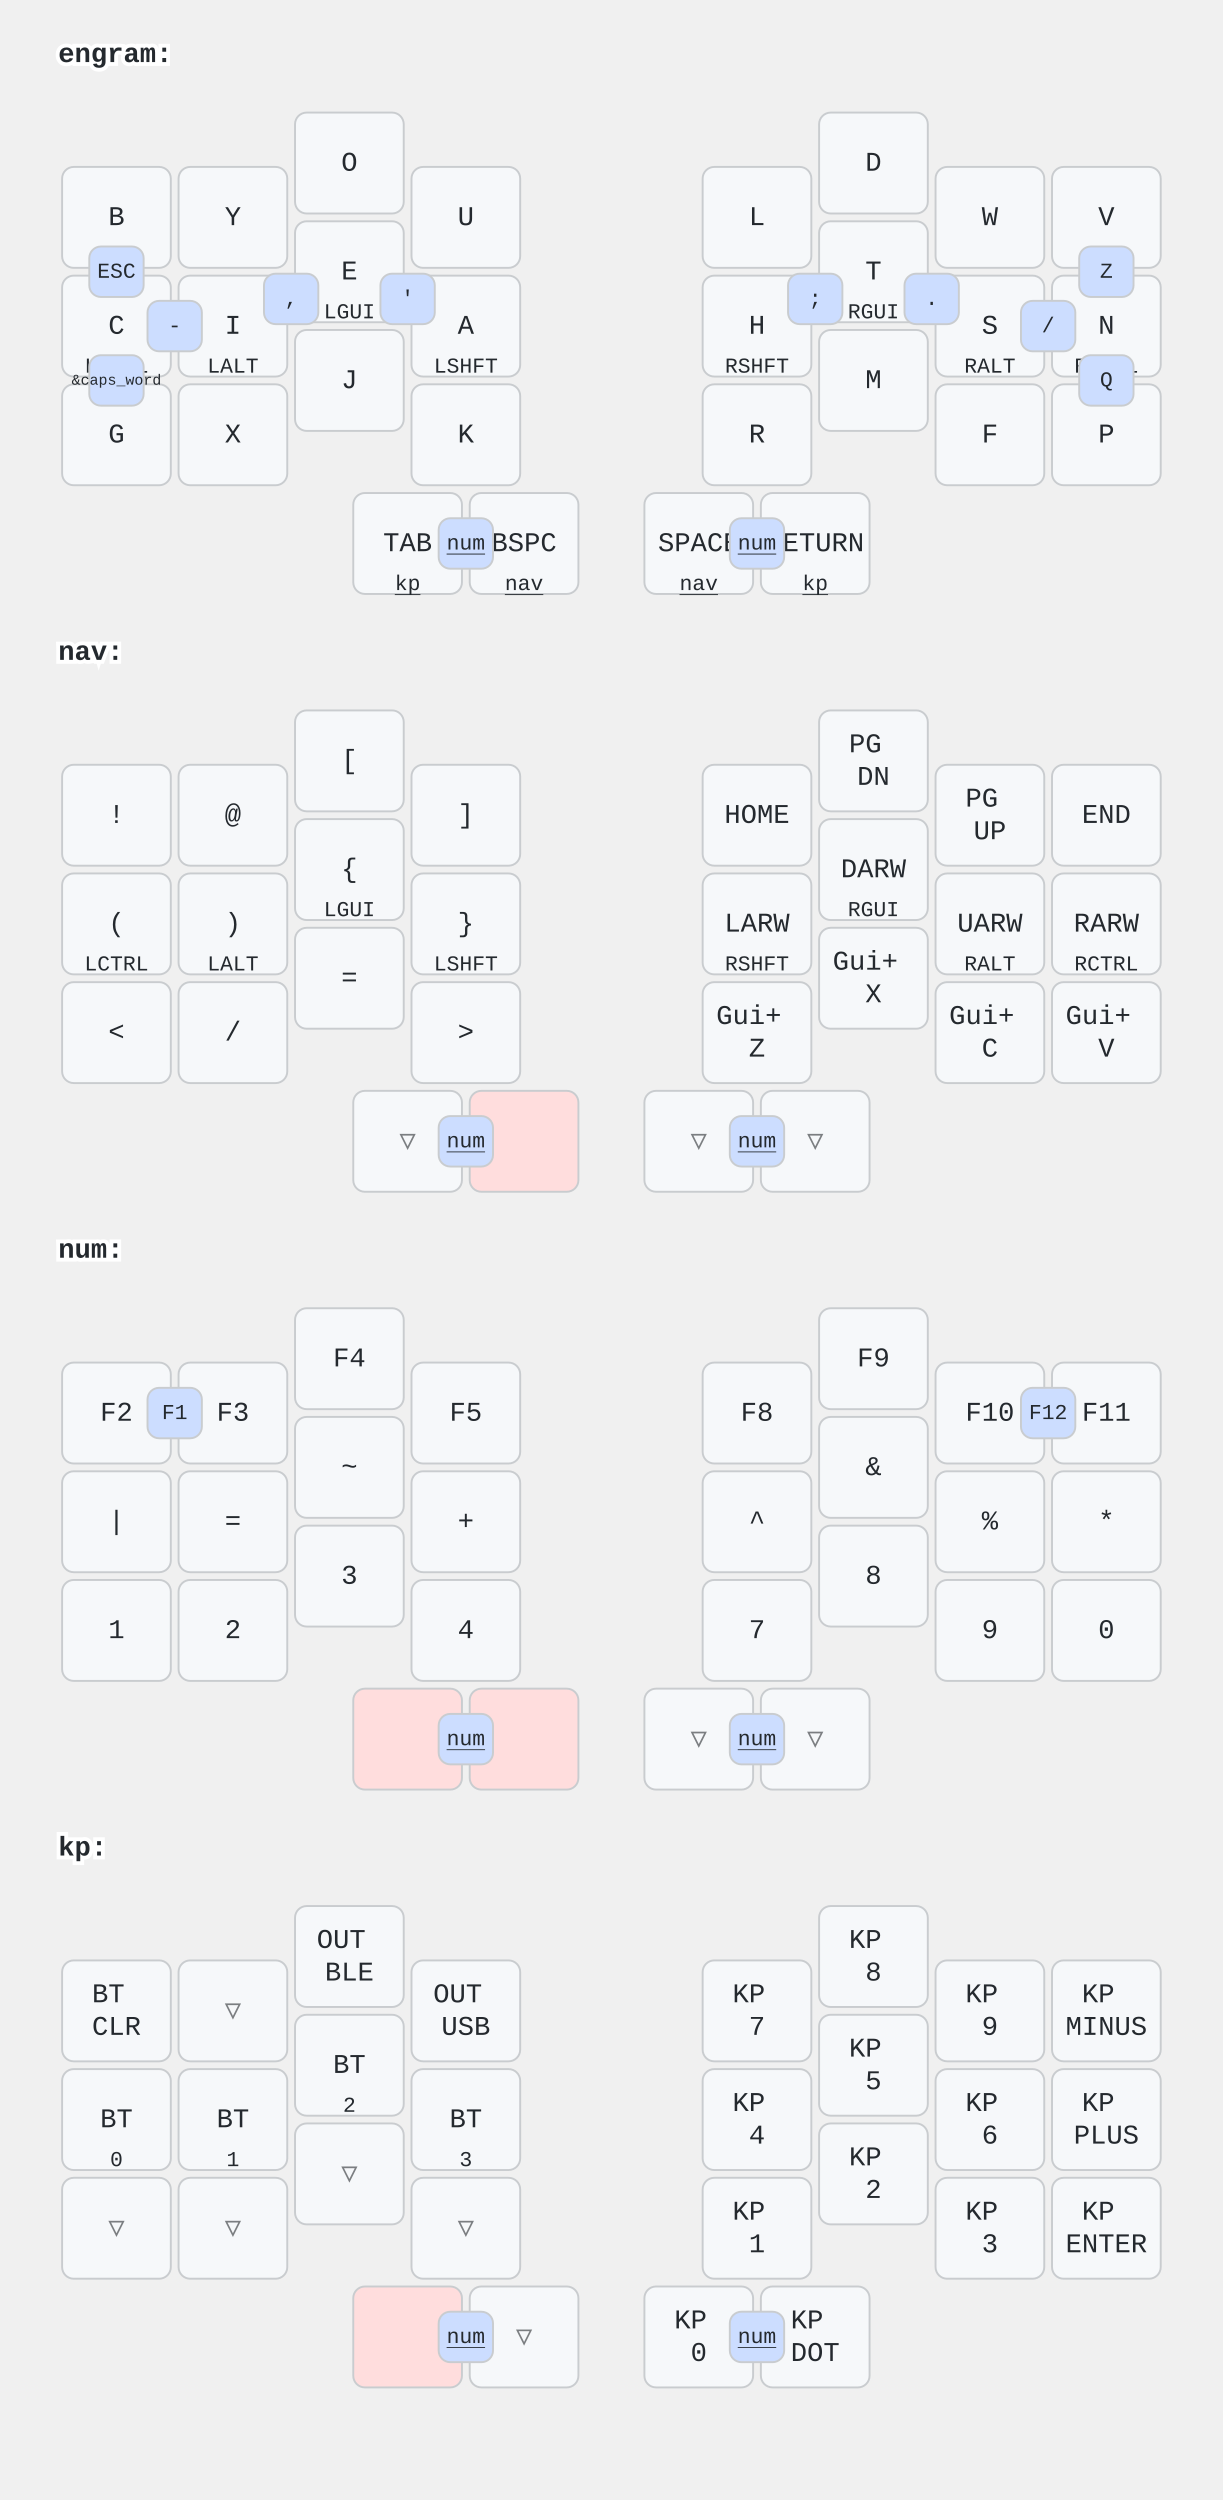
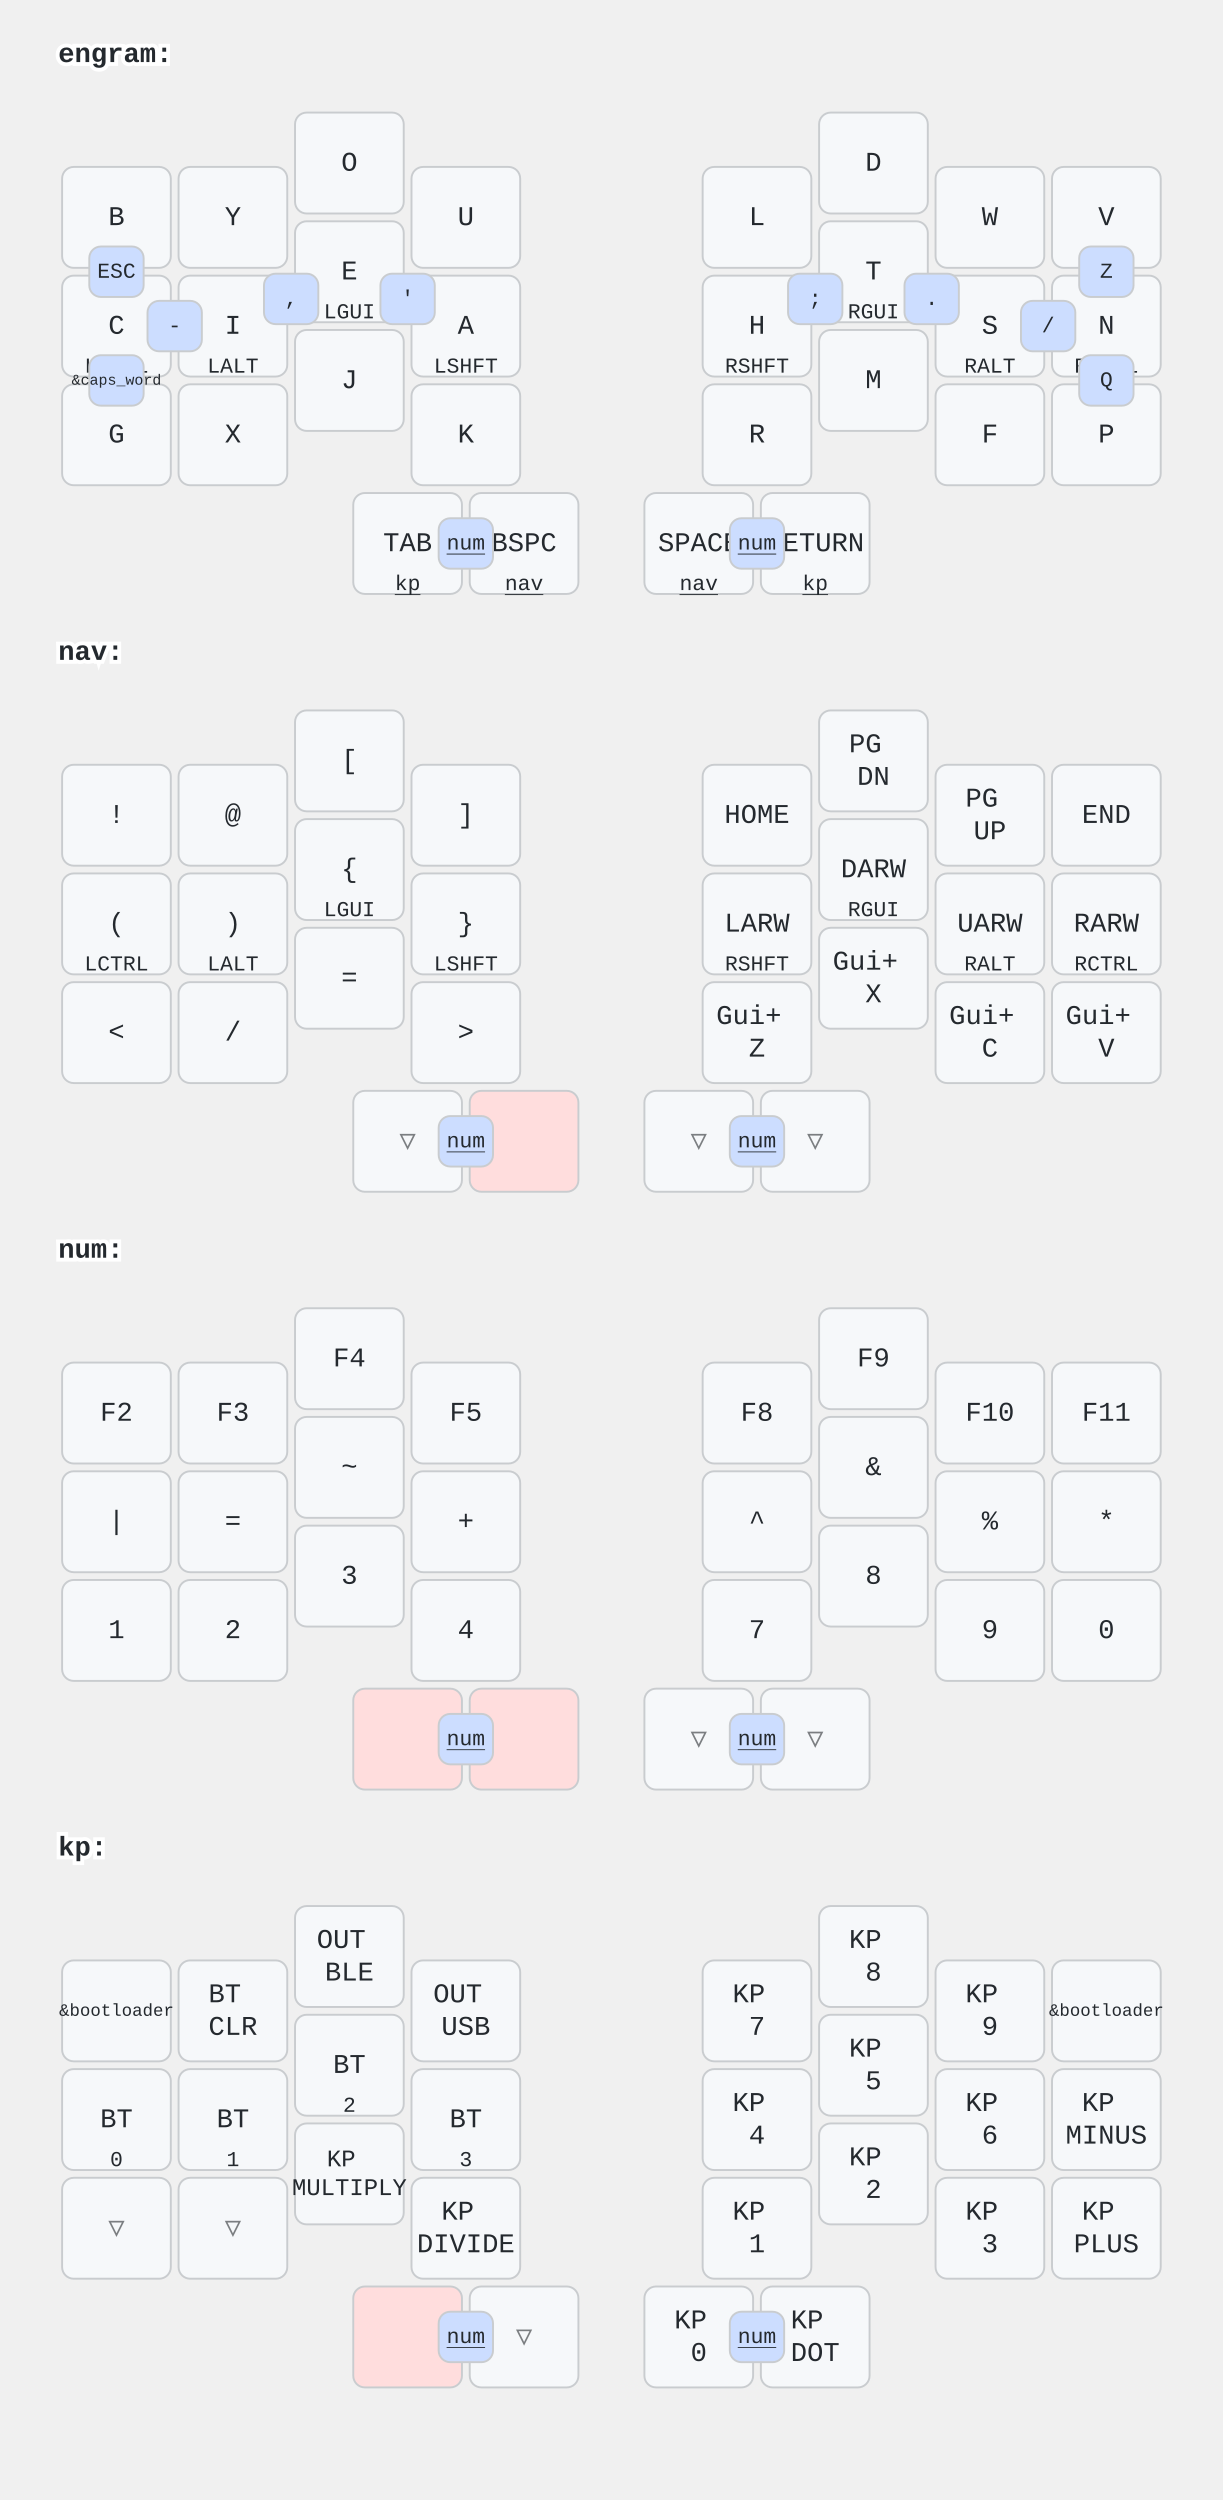
<svg xmlns="http://www.w3.org/2000/svg" width="630" height="1288" viewBox="0 0 630 1288" class="keymap">
  <style>/* inherit to force styles through use tags */
svg path {
    fill: inherit;
}

/* font and background color specifications */
svg.keymap {
    font-family: SFMono-Regular,Consolas,Liberation Mono,Menlo,monospace;
    font-size: 14px;
    font-kerning: normal;
    text-rendering: optimizeLegibility;
    fill: #24292e;
}

/* default key styling */
rect.key {
    fill: #f6f8fa;
}

rect.key, rect.combo {
    stroke: #c9cccf;
    stroke-width: 1;
}

/* default key side styling, only used is draw_key_sides is set */
rect.side {
    filter: brightness(90%);
}

/* color accent for combo boxes */
rect.combo, rect.combo-separate {
    fill: #cdf;
}

/* color accent for held keys */
rect.held, rect.combo.held {
    fill: #fdd;
}

/* color accent for ghost (optional) keys */
rect.ghost, rect.combo.ghost {
    stroke-dasharray: 4, 4;
    stroke-width: 2;
}

text {
    text-anchor: middle;
    dominant-baseline: middle;
}

/* styling for layer labels */
text.label {
    font-weight: bold;
    text-anchor: start;
    stroke: white;
    stroke-width: 4;
    paint-order: stroke;
}

/* styling for optional footer */
text.footer {
    text-anchor: end;
    dominant-baseline: auto;
    stroke: white;
    stroke-width: 4;
    paint-order: stroke;
}

/* styling for combo tap, and key hold/shifted label text */
text.combo, text.hold, text.shifted {
    font-size: 11px;
}

text.hold {
    text-anchor: middle;
    dominant-baseline: auto;
}

text.shifted {
    text-anchor: middle;
    dominant-baseline: hanging;
}

text.layer-activator {
    text-decoration: underline;
}

/* styling for hold/shifted label text in combo box */
text.combo.hold, text.combo.shifted {
    font-size: 8px;
}

/* lighter symbol for transparent keys */
text.trans {
    fill: #7b7e81;
}

/* styling for combo dendrons */
path.combo {
    stroke-width: 1;
    stroke: gray;
    fill: none;
}

/* Start Tabler Icons Cleanup */
/* cannot use height/width with glyphs */
.icon-tabler &gt; path {
    fill: inherit;
    stroke: inherit;
    stroke-width: 2;
}
/* hide tabler's default box */
.icon-tabler &gt; path[stroke="none"][fill="none"] {
    visibility: hidden;
}
/* End Tabler Icons Cleanup */
</style>
  <g transform="translate(30, 0)" class="layer-engram">
    <text x="0" y="28" class="label" id="engram">engram:</text>
    <g transform="translate(0, 56)">
      <g transform="translate(30, 56)" class="key keypos-0">
        <rect rx="6" ry="6" x="-28" y="-26" width="56" height="52" class="key" />
        <text x="0" y="0" class="key tap">B</text>
      </g>
      <g transform="translate(90, 56)" class="key keypos-1">
        <rect rx="6" ry="6" x="-28" y="-26" width="56" height="52" class="key" />
        <text x="0" y="0" class="key tap">Y</text>
      </g>
      <g transform="translate(150, 28)" class="key keypos-2">
        <rect rx="6" ry="6" x="-28" y="-26" width="56" height="52" class="key" />
        <text x="0" y="0" class="key tap">O</text>
      </g>
      <g transform="translate(210, 56)" class="key keypos-3">
        <rect rx="6" ry="6" x="-28" y="-26" width="56" height="52" class="key" />
        <text x="0" y="0" class="key tap">U</text>
      </g>
      <g transform="translate(360, 56)" class="key keypos-4">
        <rect rx="6" ry="6" x="-28" y="-26" width="56" height="52" class="key" />
        <text x="0" y="0" class="key tap">L</text>
      </g>
      <g transform="translate(420, 28)" class="key keypos-5">
        <rect rx="6" ry="6" x="-28" y="-26" width="56" height="52" class="key" />
        <text x="0" y="0" class="key tap">D</text>
      </g>
      <g transform="translate(480, 56)" class="key keypos-6">
        <rect rx="6" ry="6" x="-28" y="-26" width="56" height="52" class="key" />
        <text x="0" y="0" class="key tap">W</text>
      </g>
      <g transform="translate(540, 56)" class="key keypos-7">
        <rect rx="6" ry="6" x="-28" y="-26" width="56" height="52" class="key" />
        <text x="0" y="0" class="key tap">V</text>
      </g>
      <g transform="translate(30, 112)" class="key keypos-8">
        <rect rx="6" ry="6" x="-28" y="-26" width="56" height="52" class="key" />
        <text x="0" y="0" class="key tap">C</text>
        <text x="0" y="24" class="key hold">LCTRL</text>
      </g>
      <g transform="translate(90, 112)" class="key keypos-9">
        <rect rx="6" ry="6" x="-28" y="-26" width="56" height="52" class="key" />
        <text x="0" y="0" class="key tap">I</text>
        <text x="0" y="24" class="key hold">LALT</text>
      </g>
      <g transform="translate(150, 84)" class="key keypos-10">
        <rect rx="6" ry="6" x="-28" y="-26" width="56" height="52" class="key" />
        <text x="0" y="0" class="key tap">E</text>
        <text x="0" y="24" class="key hold">LGUI</text>
      </g>
      <g transform="translate(210, 112)" class="key keypos-11">
        <rect rx="6" ry="6" x="-28" y="-26" width="56" height="52" class="key" />
        <text x="0" y="0" class="key tap">A</text>
        <text x="0" y="24" class="key hold">LSHFT</text>
      </g>
      <g transform="translate(360, 112)" class="key keypos-12">
        <rect rx="6" ry="6" x="-28" y="-26" width="56" height="52" class="key" />
        <text x="0" y="0" class="key tap">H</text>
        <text x="0" y="24" class="key hold">RSHFT</text>
      </g>
      <g transform="translate(420, 84)" class="key keypos-13">
        <rect rx="6" ry="6" x="-28" y="-26" width="56" height="52" class="key" />
        <text x="0" y="0" class="key tap">T</text>
        <text x="0" y="24" class="key hold">RGUI</text>
      </g>
      <g transform="translate(480, 112)" class="key keypos-14">
        <rect rx="6" ry="6" x="-28" y="-26" width="56" height="52" class="key" />
        <text x="0" y="0" class="key tap">S</text>
        <text x="0" y="24" class="key hold">RALT</text>
      </g>
      <g transform="translate(540, 112)" class="key keypos-15">
        <rect rx="6" ry="6" x="-28" y="-26" width="56" height="52" class="key" />
        <text x="0" y="0" class="key tap">N</text>
        <text x="0" y="24" class="key hold">RCTRL</text>
      </g>
      <g transform="translate(30, 168)" class="key keypos-16">
        <rect rx="6" ry="6" x="-28" y="-26" width="56" height="52" class="key" />
        <text x="0" y="0" class="key tap">G</text>
      </g>
      <g transform="translate(90, 168)" class="key keypos-17">
        <rect rx="6" ry="6" x="-28" y="-26" width="56" height="52" class="key" />
        <text x="0" y="0" class="key tap">X</text>
      </g>
      <g transform="translate(150, 140)" class="key keypos-18">
        <rect rx="6" ry="6" x="-28" y="-26" width="56" height="52" class="key" />
        <text x="0" y="0" class="key tap">J</text>
      </g>
      <g transform="translate(210, 168)" class="key keypos-19">
        <rect rx="6" ry="6" x="-28" y="-26" width="56" height="52" class="key" />
        <text x="0" y="0" class="key tap">K</text>
      </g>
      <g transform="translate(360, 168)" class="key keypos-20">
        <rect rx="6" ry="6" x="-28" y="-26" width="56" height="52" class="key" />
        <text x="0" y="0" class="key tap">R</text>
      </g>
      <g transform="translate(420, 140)" class="key keypos-21">
        <rect rx="6" ry="6" x="-28" y="-26" width="56" height="52" class="key" />
        <text x="0" y="0" class="key tap">M</text>
      </g>
      <g transform="translate(480, 168)" class="key keypos-22">
        <rect rx="6" ry="6" x="-28" y="-26" width="56" height="52" class="key" />
        <text x="0" y="0" class="key tap">F</text>
      </g>
      <g transform="translate(540, 168)" class="key keypos-23">
        <rect rx="6" ry="6" x="-28" y="-26" width="56" height="52" class="key" />
        <text x="0" y="0" class="key tap">P</text>
      </g>
      <g transform="translate(180, 224)" class="key keypos-24">
        <rect rx="6" ry="6" x="-28" y="-26" width="56" height="52" class="key" />
        <text x="0" y="0" class="key tap">TAB</text>
        <a href="#kp">
          <text x="0" y="24" class="key hold layer-activator">kp</text>
        </a>
      </g>
      <g transform="translate(240, 224)" class="key keypos-25">
        <rect rx="6" ry="6" x="-28" y="-26" width="56" height="52" class="key" />
        <text x="0" y="0" class="key tap">BSPC</text>
        <a href="#nav">
          <text x="0" y="24" class="key hold layer-activator">nav</text>
        </a>
      </g>
      <g transform="translate(330, 224)" class="key keypos-26">
        <rect rx="6" ry="6" x="-28" y="-26" width="56" height="52" class="key" />
        <text x="0" y="0" class="key tap">SPACE</text>
        <a href="#nav">
          <text x="0" y="24" class="key hold layer-activator">nav</text>
        </a>
      </g>
      <g transform="translate(390, 224)" class="key keypos-27">
        <rect rx="6" ry="6" x="-28" y="-26" width="56" height="52" class="key" />
        <text x="0" y="0" class="key tap">RETURN</text>
        <a href="#kp">
          <text x="0" y="24" class="key hold layer-activator">kp</text>
        </a>
      </g>
      <g class="combo combopos-0">
        <rect rx="6" ry="6" x="196" y="211" width="28" height="26" class="combo" />
        <a href="#num">
          <text x="210" y="224" class="combo tap layer-activator">num</text>
        </a>
      </g>
      <g class="combo combopos-1">
        <rect rx="6" ry="6" x="346" y="211" width="28" height="26" class="combo" />
        <a href="#num">
          <text x="360" y="224" class="combo tap layer-activator">num</text>
        </a>
      </g>
      <g class="combo combopos-2">
        <rect rx="6" ry="6" x="16" y="71" width="28" height="26" class="combo" />
        <text x="30" y="84" class="combo tap">ESC</text>
      </g>
      <g class="combo combopos-3">
        <rect rx="6" ry="6" x="16" y="127" width="28" height="26" class="combo" />
        <text x="30" y="140" class="combo tap">
          <tspan style="font-size: 70%">&amp;caps_word</tspan>
        </text>
      </g>
      <g class="combo combopos-4">
        <rect rx="6" ry="6" x="526" y="71" width="28" height="26" class="combo" />
        <text x="540" y="84" class="combo tap">Z</text>
      </g>
      <g class="combo combopos-5">
        <rect rx="6" ry="6" x="526" y="127" width="28" height="26" class="combo" />
        <text x="540" y="140" class="combo tap">Q</text>
      </g>
      <g class="combo combopos-6">
        <rect rx="6" ry="6" x="46" y="99" width="28" height="26" class="combo" />
        <text x="60" y="112" class="combo tap">-</text>
      </g>
      <g class="combo combopos-7">
        <rect rx="6" ry="6" x="106" y="85" width="28" height="26" class="combo" />
        <text x="120" y="98" class="combo tap">,</text>
      </g>
      <g class="combo combopos-8">
        <rect rx="6" ry="6" x="166" y="85" width="28" height="26" class="combo" />
        <text x="180" y="98" class="combo tap">'</text>
      </g>
      <g class="combo combopos-9">
        <rect rx="6" ry="6" x="376" y="85" width="28" height="26" class="combo" />
        <text x="390" y="98" class="combo tap">;</text>
      </g>
      <g class="combo combopos-10">
        <rect rx="6" ry="6" x="436" y="85" width="28" height="26" class="combo" />
        <text x="450" y="98" class="combo tap">.</text>
      </g>
      <g class="combo combopos-11">
        <rect rx="6" ry="6" x="496" y="99" width="28" height="26" class="combo" />
        <text x="510" y="112" class="combo tap">/</text>
      </g>
    </g>
  </g>
  <g transform="translate(30, 308)" class="layer-nav">
    <text x="0" y="28" class="label" id="nav">nav:</text>
    <g transform="translate(0, 56)">
      <g transform="translate(30, 56)" class="key keypos-0">
        <rect rx="6" ry="6" x="-28" y="-26" width="56" height="52" class="key" />
        <text x="0" y="0" class="key tap">!</text>
      </g>
      <g transform="translate(90, 56)" class="key keypos-1">
        <rect rx="6" ry="6" x="-28" y="-26" width="56" height="52" class="key" />
        <text x="0" y="0" class="key tap">@</text>
      </g>
      <g transform="translate(150, 28)" class="key keypos-2">
        <rect rx="6" ry="6" x="-28" y="-26" width="56" height="52" class="key" />
        <text x="0" y="0" class="key tap">[</text>
      </g>
      <g transform="translate(210, 56)" class="key keypos-3">
        <rect rx="6" ry="6" x="-28" y="-26" width="56" height="52" class="key" />
        <text x="0" y="0" class="key tap">]</text>
      </g>
      <g transform="translate(360, 56)" class="key keypos-4">
        <rect rx="6" ry="6" x="-28" y="-26" width="56" height="52" class="key" />
        <text x="0" y="0" class="key tap">HOME</text>
      </g>
      <g transform="translate(420, 28)" class="key keypos-5">
        <rect rx="6" ry="6" x="-28" y="-26" width="56" height="52" class="key" />
        <text x="0" y="0" class="key tap">
          <tspan x="0" dy="-0.6em">PG</tspan>
          <tspan x="0" dy="1.2em">DN</tspan>
        </text>
      </g>
      <g transform="translate(480, 56)" class="key keypos-6">
        <rect rx="6" ry="6" x="-28" y="-26" width="56" height="52" class="key" />
        <text x="0" y="0" class="key tap">
          <tspan x="0" dy="-0.6em">PG</tspan>
          <tspan x="0" dy="1.2em">UP</tspan>
        </text>
      </g>
      <g transform="translate(540, 56)" class="key keypos-7">
        <rect rx="6" ry="6" x="-28" y="-26" width="56" height="52" class="key" />
        <text x="0" y="0" class="key tap">END</text>
      </g>
      <g transform="translate(30, 112)" class="key keypos-8">
        <rect rx="6" ry="6" x="-28" y="-26" width="56" height="52" class="key" />
        <text x="0" y="0" class="key tap">(</text>
        <text x="0" y="24" class="key hold">LCTRL</text>
      </g>
      <g transform="translate(90, 112)" class="key keypos-9">
        <rect rx="6" ry="6" x="-28" y="-26" width="56" height="52" class="key" />
        <text x="0" y="0" class="key tap">)</text>
        <text x="0" y="24" class="key hold">LALT</text>
      </g>
      <g transform="translate(150, 84)" class="key keypos-10">
        <rect rx="6" ry="6" x="-28" y="-26" width="56" height="52" class="key" />
        <text x="0" y="0" class="key tap">{</text>
        <text x="0" y="24" class="key hold">LGUI</text>
      </g>
      <g transform="translate(210, 112)" class="key keypos-11">
        <rect rx="6" ry="6" x="-28" y="-26" width="56" height="52" class="key" />
        <text x="0" y="0" class="key tap">}</text>
        <text x="0" y="24" class="key hold">LSHFT</text>
      </g>
      <g transform="translate(360, 112)" class="key keypos-12">
        <rect rx="6" ry="6" x="-28" y="-26" width="56" height="52" class="key" />
        <text x="0" y="0" class="key tap">LARW</text>
        <text x="0" y="24" class="key hold">RSHFT</text>
      </g>
      <g transform="translate(420, 84)" class="key keypos-13">
        <rect rx="6" ry="6" x="-28" y="-26" width="56" height="52" class="key" />
        <text x="0" y="0" class="key tap">DARW</text>
        <text x="0" y="24" class="key hold">RGUI</text>
      </g>
      <g transform="translate(480, 112)" class="key keypos-14">
        <rect rx="6" ry="6" x="-28" y="-26" width="56" height="52" class="key" />
        <text x="0" y="0" class="key tap">UARW</text>
        <text x="0" y="24" class="key hold">RALT</text>
      </g>
      <g transform="translate(540, 112)" class="key keypos-15">
        <rect rx="6" ry="6" x="-28" y="-26" width="56" height="52" class="key" />
        <text x="0" y="0" class="key tap">RARW</text>
        <text x="0" y="24" class="key hold">RCTRL</text>
      </g>
      <g transform="translate(30, 168)" class="key keypos-16">
        <rect rx="6" ry="6" x="-28" y="-26" width="56" height="52" class="key" />
        <text x="0" y="0" class="key tap">&lt;</text>
      </g>
      <g transform="translate(90, 168)" class="key keypos-17">
        <rect rx="6" ry="6" x="-28" y="-26" width="56" height="52" class="key" />
        <text x="0" y="0" class="key tap">/</text>
      </g>
      <g transform="translate(150, 140)" class="key keypos-18">
        <rect rx="6" ry="6" x="-28" y="-26" width="56" height="52" class="key" />
        <text x="0" y="0" class="key tap">=</text>
      </g>
      <g transform="translate(210, 168)" class="key keypos-19">
        <rect rx="6" ry="6" x="-28" y="-26" width="56" height="52" class="key" />
        <text x="0" y="0" class="key tap">&gt;</text>
      </g>
      <g transform="translate(360, 168)" class="key keypos-20">
        <rect rx="6" ry="6" x="-28" y="-26" width="56" height="52" class="key" />
        <text x="0" y="0" class="key tap">
          <tspan x="0" dy="-0.6em">Gui+</tspan>
          <tspan x="0" dy="1.2em">Z</tspan>
        </text>
      </g>
      <g transform="translate(420, 140)" class="key keypos-21">
        <rect rx="6" ry="6" x="-28" y="-26" width="56" height="52" class="key" />
        <text x="0" y="0" class="key tap">
          <tspan x="0" dy="-0.6em">Gui+</tspan>
          <tspan x="0" dy="1.2em">X</tspan>
        </text>
      </g>
      <g transform="translate(480, 168)" class="key keypos-22">
        <rect rx="6" ry="6" x="-28" y="-26" width="56" height="52" class="key" />
        <text x="0" y="0" class="key tap">
          <tspan x="0" dy="-0.6em">Gui+</tspan>
          <tspan x="0" dy="1.2em">C</tspan>
        </text>
      </g>
      <g transform="translate(540, 168)" class="key keypos-23">
        <rect rx="6" ry="6" x="-28" y="-26" width="56" height="52" class="key" />
        <text x="0" y="0" class="key tap">
          <tspan x="0" dy="-0.6em">Gui+</tspan>
          <tspan x="0" dy="1.2em">V</tspan>
        </text>
      </g>
      <g transform="translate(180, 224)" class="key trans keypos-24">
        <rect rx="6" ry="6" x="-28" y="-26" width="56" height="52" class="key trans" />
        <text x="0" y="0" class="key trans tap">▽</text>
      </g>
      <g transform="translate(240, 224)" class="key held keypos-25">
        <rect rx="6" ry="6" x="-28" y="-26" width="56" height="52" class="key held" />
      </g>
      <g transform="translate(330, 224)" class="key trans keypos-26">
        <rect rx="6" ry="6" x="-28" y="-26" width="56" height="52" class="key trans" />
        <text x="0" y="0" class="key trans tap">▽</text>
      </g>
      <g transform="translate(390, 224)" class="key trans keypos-27">
        <rect rx="6" ry="6" x="-28" y="-26" width="56" height="52" class="key trans" />
        <text x="0" y="0" class="key trans tap">▽</text>
      </g>
      <g class="combo combopos-0">
        <rect rx="6" ry="6" x="196" y="211" width="28" height="26" class="combo" />
        <a href="#num">
          <text x="210" y="224" class="combo tap layer-activator">num</text>
        </a>
      </g>
      <g class="combo combopos-1">
        <rect rx="6" ry="6" x="346" y="211" width="28" height="26" class="combo" />
        <a href="#num">
          <text x="360" y="224" class="combo tap layer-activator">num</text>
        </a>
      </g>
    </g>
  </g>
  <g transform="translate(30, 616)" class="layer-num">
    <text x="0" y="28" class="label" id="num">num:</text>
    <g transform="translate(0, 56)">
      <g transform="translate(30, 56)" class="key keypos-0">
        <rect rx="6" ry="6" x="-28" y="-26" width="56" height="52" class="key" />
        <text x="0" y="0" class="key tap">F2</text>
      </g>
      <g transform="translate(90, 56)" class="key keypos-1">
        <rect rx="6" ry="6" x="-28" y="-26" width="56" height="52" class="key" />
        <text x="0" y="0" class="key tap">F3</text>
      </g>
      <g transform="translate(150, 28)" class="key keypos-2">
        <rect rx="6" ry="6" x="-28" y="-26" width="56" height="52" class="key" />
        <text x="0" y="0" class="key tap">F4</text>
      </g>
      <g transform="translate(210, 56)" class="key keypos-3">
        <rect rx="6" ry="6" x="-28" y="-26" width="56" height="52" class="key" />
        <text x="0" y="0" class="key tap">F5</text>
      </g>
      <g transform="translate(360, 56)" class="key keypos-4">
        <rect rx="6" ry="6" x="-28" y="-26" width="56" height="52" class="key" />
        <text x="0" y="0" class="key tap">F8</text>
      </g>
      <g transform="translate(420, 28)" class="key keypos-5">
        <rect rx="6" ry="6" x="-28" y="-26" width="56" height="52" class="key" />
        <text x="0" y="0" class="key tap">F9</text>
      </g>
      <g transform="translate(480, 56)" class="key keypos-6">
        <rect rx="6" ry="6" x="-28" y="-26" width="56" height="52" class="key" />
        <text x="0" y="0" class="key tap">F10</text>
      </g>
      <g transform="translate(540, 56)" class="key keypos-7">
        <rect rx="6" ry="6" x="-28" y="-26" width="56" height="52" class="key" />
        <text x="0" y="0" class="key tap">F11</text>
      </g>
      <g transform="translate(30, 112)" class="key keypos-8">
        <rect rx="6" ry="6" x="-28" y="-26" width="56" height="52" class="key" />
        <text x="0" y="0" class="key tap">|</text>
      </g>
      <g transform="translate(90, 112)" class="key keypos-9">
        <rect rx="6" ry="6" x="-28" y="-26" width="56" height="52" class="key" />
        <text x="0" y="0" class="key tap">=</text>
      </g>
      <g transform="translate(150, 84)" class="key keypos-10">
        <rect rx="6" ry="6" x="-28" y="-26" width="56" height="52" class="key" />
        <text x="0" y="0" class="key tap">~</text>
      </g>
      <g transform="translate(210, 112)" class="key keypos-11">
        <rect rx="6" ry="6" x="-28" y="-26" width="56" height="52" class="key" />
        <text x="0" y="0" class="key tap">+</text>
      </g>
      <g transform="translate(360, 112)" class="key keypos-12">
        <rect rx="6" ry="6" x="-28" y="-26" width="56" height="52" class="key" />
        <text x="0" y="0" class="key tap">^</text>
      </g>
      <g transform="translate(420, 84)" class="key keypos-13">
        <rect rx="6" ry="6" x="-28" y="-26" width="56" height="52" class="key" />
        <text x="0" y="0" class="key tap">&amp;</text>
      </g>
      <g transform="translate(480, 112)" class="key keypos-14">
        <rect rx="6" ry="6" x="-28" y="-26" width="56" height="52" class="key" />
        <text x="0" y="0" class="key tap">%</text>
      </g>
      <g transform="translate(540, 112)" class="key keypos-15">
        <rect rx="6" ry="6" x="-28" y="-26" width="56" height="52" class="key" />
        <text x="0" y="0" class="key tap">*</text>
      </g>
      <g transform="translate(30, 168)" class="key keypos-16">
        <rect rx="6" ry="6" x="-28" y="-26" width="56" height="52" class="key" />
        <text x="0" y="0" class="key tap">1</text>
      </g>
      <g transform="translate(90, 168)" class="key keypos-17">
        <rect rx="6" ry="6" x="-28" y="-26" width="56" height="52" class="key" />
        <text x="0" y="0" class="key tap">2</text>
      </g>
      <g transform="translate(150, 140)" class="key keypos-18">
        <rect rx="6" ry="6" x="-28" y="-26" width="56" height="52" class="key" />
        <text x="0" y="0" class="key tap">3</text>
      </g>
      <g transform="translate(210, 168)" class="key keypos-19">
        <rect rx="6" ry="6" x="-28" y="-26" width="56" height="52" class="key" />
        <text x="0" y="0" class="key tap">4</text>
      </g>
      <g transform="translate(360, 168)" class="key keypos-20">
        <rect rx="6" ry="6" x="-28" y="-26" width="56" height="52" class="key" />
        <text x="0" y="0" class="key tap">7</text>
      </g>
      <g transform="translate(420, 140)" class="key keypos-21">
        <rect rx="6" ry="6" x="-28" y="-26" width="56" height="52" class="key" />
        <text x="0" y="0" class="key tap">8</text>
      </g>
      <g transform="translate(480, 168)" class="key keypos-22">
        <rect rx="6" ry="6" x="-28" y="-26" width="56" height="52" class="key" />
        <text x="0" y="0" class="key tap">9</text>
      </g>
      <g transform="translate(540, 168)" class="key keypos-23">
        <rect rx="6" ry="6" x="-28" y="-26" width="56" height="52" class="key" />
        <text x="0" y="0" class="key tap">0</text>
      </g>
      <g transform="translate(180, 224)" class="key held keypos-24">
        <rect rx="6" ry="6" x="-28" y="-26" width="56" height="52" class="key held" />
      </g>
      <g transform="translate(240, 224)" class="key held keypos-25">
        <rect rx="6" ry="6" x="-28" y="-26" width="56" height="52" class="key held" />
      </g>
      <g transform="translate(330, 224)" class="key trans keypos-26">
        <rect rx="6" ry="6" x="-28" y="-26" width="56" height="52" class="key trans" />
        <text x="0" y="0" class="key trans tap">▽</text>
      </g>
      <g transform="translate(390, 224)" class="key trans keypos-27">
        <rect rx="6" ry="6" x="-28" y="-26" width="56" height="52" class="key trans" />
        <text x="0" y="0" class="key trans tap">▽</text>
      </g>
      <g class="combo combopos-0">
        <rect rx="6" ry="6" x="196" y="211" width="28" height="26" class="combo" />
        <a href="#num">
          <text x="210" y="224" class="combo tap layer-activator">num</text>
        </a>
      </g>
      <g class="combo combopos-1">
        <rect rx="6" ry="6" x="346" y="211" width="28" height="26" class="combo" />
        <a href="#num">
          <text x="360" y="224" class="combo tap layer-activator">num</text>
        </a>
      </g>
-       <g class="combo combopos-2">
-         <rect rx="6" ry="6" x="46" y="43" width="28" height="26" class="combo" />
-         <text x="60" y="56" class="combo tap">F1</text>
-       </g>
-       <g class="combo combopos-3">
-         <rect rx="6" ry="6" x="496" y="43" width="28" height="26" class="combo" />
-         <text x="510" y="56" class="combo tap">F12</text>
-       </g>
    </g>
  </g>
  <g transform="translate(30, 924)" class="layer-kp">
    <text x="0" y="28" class="label" id="kp">kp:</text>
    <g transform="translate(0, 56)">
      <g transform="translate(30, 56)" class="key keypos-0">
        <rect rx="6" ry="6" x="-28" y="-26" width="56" height="52" class="key" />
        <text x="0" y="0" class="key tap">
+           <tspan style="font-size: 64%">&amp;bootloader</tspan>
+         </text>
+       </g>
+       <g transform="translate(90, 56)" class="key keypos-1">
+         <rect rx="6" ry="6" x="-28" y="-26" width="56" height="52" class="key" />
+         <text x="0" y="0" class="key tap">
          <tspan x="0" dy="-0.6em">BT</tspan>
          <tspan x="0" dy="1.2em">CLR</tspan>
        </text>
      </g>
-       <g transform="translate(90, 56)" class="key trans keypos-1">
-         <rect rx="6" ry="6" x="-28" y="-26" width="56" height="52" class="key trans" />
-         <text x="0" y="0" class="key trans tap">▽</text>
-       </g>
      <g transform="translate(150, 28)" class="key keypos-2">
        <rect rx="6" ry="6" x="-28" y="-26" width="56" height="52" class="key" />
        <text x="0" y="0" class="key tap">
          <tspan x="0" dy="-0.6em">OUT</tspan>
          <tspan x="0" dy="1.2em">BLE</tspan>
        </text>
      </g>
      <g transform="translate(210, 56)" class="key keypos-3">
        <rect rx="6" ry="6" x="-28" y="-26" width="56" height="52" class="key" />
        <text x="0" y="0" class="key tap">
          <tspan x="0" dy="-0.6em">OUT</tspan>
          <tspan x="0" dy="1.2em">USB</tspan>
        </text>
      </g>
      <g transform="translate(360, 56)" class="key keypos-4">
        <rect rx="6" ry="6" x="-28" y="-26" width="56" height="52" class="key" />
        <text x="0" y="0" class="key tap">
          <tspan x="0" dy="-0.6em">KP</tspan>
          <tspan x="0" dy="1.2em">7</tspan>
        </text>
      </g>
      <g transform="translate(420, 28)" class="key keypos-5">
        <rect rx="6" ry="6" x="-28" y="-26" width="56" height="52" class="key" />
        <text x="0" y="0" class="key tap">
          <tspan x="0" dy="-0.6em">KP</tspan>
          <tspan x="0" dy="1.2em">8</tspan>
        </text>
      </g>
      <g transform="translate(480, 56)" class="key keypos-6">
        <rect rx="6" ry="6" x="-28" y="-26" width="56" height="52" class="key" />
        <text x="0" y="0" class="key tap">
          <tspan x="0" dy="-0.6em">KP</tspan>
          <tspan x="0" dy="1.2em">9</tspan>
        </text>
      </g>
      <g transform="translate(540, 56)" class="key keypos-7">
        <rect rx="6" ry="6" x="-28" y="-26" width="56" height="52" class="key" />
        <text x="0" y="0" class="key tap">
-           <tspan x="0" dy="-0.6em">KP</tspan>
-           <tspan x="0" dy="1.2em">MINUS</tspan>
+           <tspan style="font-size: 64%">&amp;bootloader</tspan>
        </text>
      </g>
      <g transform="translate(30, 112)" class="key keypos-8">
        <rect rx="6" ry="6" x="-28" y="-26" width="56" height="52" class="key" />
        <text x="0" y="0" class="key tap">BT</text>
        <text x="0" y="24" class="key hold">0</text>
      </g>
      <g transform="translate(90, 112)" class="key keypos-9">
        <rect rx="6" ry="6" x="-28" y="-26" width="56" height="52" class="key" />
        <text x="0" y="0" class="key tap">BT</text>
        <text x="0" y="24" class="key hold">1</text>
      </g>
      <g transform="translate(150, 84)" class="key keypos-10">
        <rect rx="6" ry="6" x="-28" y="-26" width="56" height="52" class="key" />
        <text x="0" y="0" class="key tap">BT</text>
        <text x="0" y="24" class="key hold">2</text>
      </g>
      <g transform="translate(210, 112)" class="key keypos-11">
        <rect rx="6" ry="6" x="-28" y="-26" width="56" height="52" class="key" />
        <text x="0" y="0" class="key tap">BT</text>
        <text x="0" y="24" class="key hold">3</text>
      </g>
      <g transform="translate(360, 112)" class="key keypos-12">
        <rect rx="6" ry="6" x="-28" y="-26" width="56" height="52" class="key" />
        <text x="0" y="0" class="key tap">
          <tspan x="0" dy="-0.6em">KP</tspan>
          <tspan x="0" dy="1.2em">4</tspan>
        </text>
      </g>
      <g transform="translate(420, 84)" class="key keypos-13">
        <rect rx="6" ry="6" x="-28" y="-26" width="56" height="52" class="key" />
        <text x="0" y="0" class="key tap">
          <tspan x="0" dy="-0.6em">KP</tspan>
          <tspan x="0" dy="1.2em">5</tspan>
        </text>
      </g>
      <g transform="translate(480, 112)" class="key keypos-14">
        <rect rx="6" ry="6" x="-28" y="-26" width="56" height="52" class="key" />
        <text x="0" y="0" class="key tap">
          <tspan x="0" dy="-0.6em">KP</tspan>
          <tspan x="0" dy="1.2em">6</tspan>
        </text>
      </g>
      <g transform="translate(540, 112)" class="key keypos-15">
        <rect rx="6" ry="6" x="-28" y="-26" width="56" height="52" class="key" />
        <text x="0" y="0" class="key tap">
          <tspan x="0" dy="-0.6em">KP</tspan>
-           <tspan x="0" dy="1.2em">PLUS</tspan>
+           <tspan x="0" dy="1.2em">MINUS</tspan>
        </text>
      </g>
      <g transform="translate(30, 168)" class="key trans keypos-16">
        <rect rx="6" ry="6" x="-28" y="-26" width="56" height="52" class="key trans" />
        <text x="0" y="0" class="key trans tap">▽</text>
      </g>
      <g transform="translate(90, 168)" class="key trans keypos-17">
        <rect rx="6" ry="6" x="-28" y="-26" width="56" height="52" class="key trans" />
        <text x="0" y="0" class="key trans tap">▽</text>
      </g>
-       <g transform="translate(150, 140)" class="key trans keypos-18">
-         <rect rx="6" ry="6" x="-28" y="-26" width="56" height="52" class="key trans" />
-         <text x="0" y="0" class="key trans tap">▽</text>
-       </g>
-       <g transform="translate(210, 168)" class="key trans keypos-19">
-         <rect rx="6" ry="6" x="-28" y="-26" width="56" height="52" class="key trans" />
-         <text x="0" y="0" class="key trans tap">▽</text>
+       <g transform="translate(150, 140)" class="key keypos-18">
+         <rect rx="6" ry="6" x="-28" y="-26" width="56" height="52" class="key" />
+         <text x="0" y="0" class="key tap">
+           <tspan x="0" dy="-0.6em" style="font-size: 88%">KP</tspan>
+           <tspan x="0" dy="1.2em" style="font-size: 88%">MULTIPLY</tspan>
+         </text>
+       </g>
+       <g transform="translate(210, 168)" class="key keypos-19">
+         <rect rx="6" ry="6" x="-28" y="-26" width="56" height="52" class="key" />
+         <text x="0" y="0" class="key tap">
+           <tspan x="0" dy="-0.6em">KP</tspan>
+           <tspan x="0" dy="1.2em">DIVIDE</tspan>
+         </text>
      </g>
      <g transform="translate(360, 168)" class="key keypos-20">
        <rect rx="6" ry="6" x="-28" y="-26" width="56" height="52" class="key" />
        <text x="0" y="0" class="key tap">
          <tspan x="0" dy="-0.6em">KP</tspan>
          <tspan x="0" dy="1.2em">1</tspan>
        </text>
      </g>
      <g transform="translate(420, 140)" class="key keypos-21">
        <rect rx="6" ry="6" x="-28" y="-26" width="56" height="52" class="key" />
        <text x="0" y="0" class="key tap">
          <tspan x="0" dy="-0.6em">KP</tspan>
          <tspan x="0" dy="1.2em">2</tspan>
        </text>
      </g>
      <g transform="translate(480, 168)" class="key keypos-22">
        <rect rx="6" ry="6" x="-28" y="-26" width="56" height="52" class="key" />
        <text x="0" y="0" class="key tap">
          <tspan x="0" dy="-0.6em">KP</tspan>
          <tspan x="0" dy="1.2em">3</tspan>
        </text>
      </g>
      <g transform="translate(540, 168)" class="key keypos-23">
        <rect rx="6" ry="6" x="-28" y="-26" width="56" height="52" class="key" />
        <text x="0" y="0" class="key tap">
          <tspan x="0" dy="-0.6em">KP</tspan>
-           <tspan x="0" dy="1.2em">ENTER</tspan>
+           <tspan x="0" dy="1.2em">PLUS</tspan>
        </text>
      </g>
      <g transform="translate(180, 224)" class="key held keypos-24">
        <rect rx="6" ry="6" x="-28" y="-26" width="56" height="52" class="key held" />
      </g>
      <g transform="translate(240, 224)" class="key trans keypos-25">
        <rect rx="6" ry="6" x="-28" y="-26" width="56" height="52" class="key trans" />
        <text x="0" y="0" class="key trans tap">▽</text>
      </g>
      <g transform="translate(330, 224)" class="key keypos-26">
        <rect rx="6" ry="6" x="-28" y="-26" width="56" height="52" class="key" />
        <text x="0" y="0" class="key tap">
          <tspan x="0" dy="-0.6em">KP</tspan>
          <tspan x="0" dy="1.2em">0</tspan>
        </text>
      </g>
      <g transform="translate(390, 224)" class="key keypos-27">
        <rect rx="6" ry="6" x="-28" y="-26" width="56" height="52" class="key" />
        <text x="0" y="0" class="key tap">
          <tspan x="0" dy="-0.6em">KP</tspan>
          <tspan x="0" dy="1.2em">DOT</tspan>
        </text>
      </g>
      <g class="combo combopos-0">
        <rect rx="6" ry="6" x="196" y="211" width="28" height="26" class="combo" />
        <a href="#num">
          <text x="210" y="224" class="combo tap layer-activator">num</text>
        </a>
      </g>
      <g class="combo combopos-1">
        <rect rx="6" ry="6" x="346" y="211" width="28" height="26" class="combo" />
        <a href="#num">
          <text x="360" y="224" class="combo tap layer-activator">num</text>
        </a>
      </g>
    </g>
  </g>
</svg>
